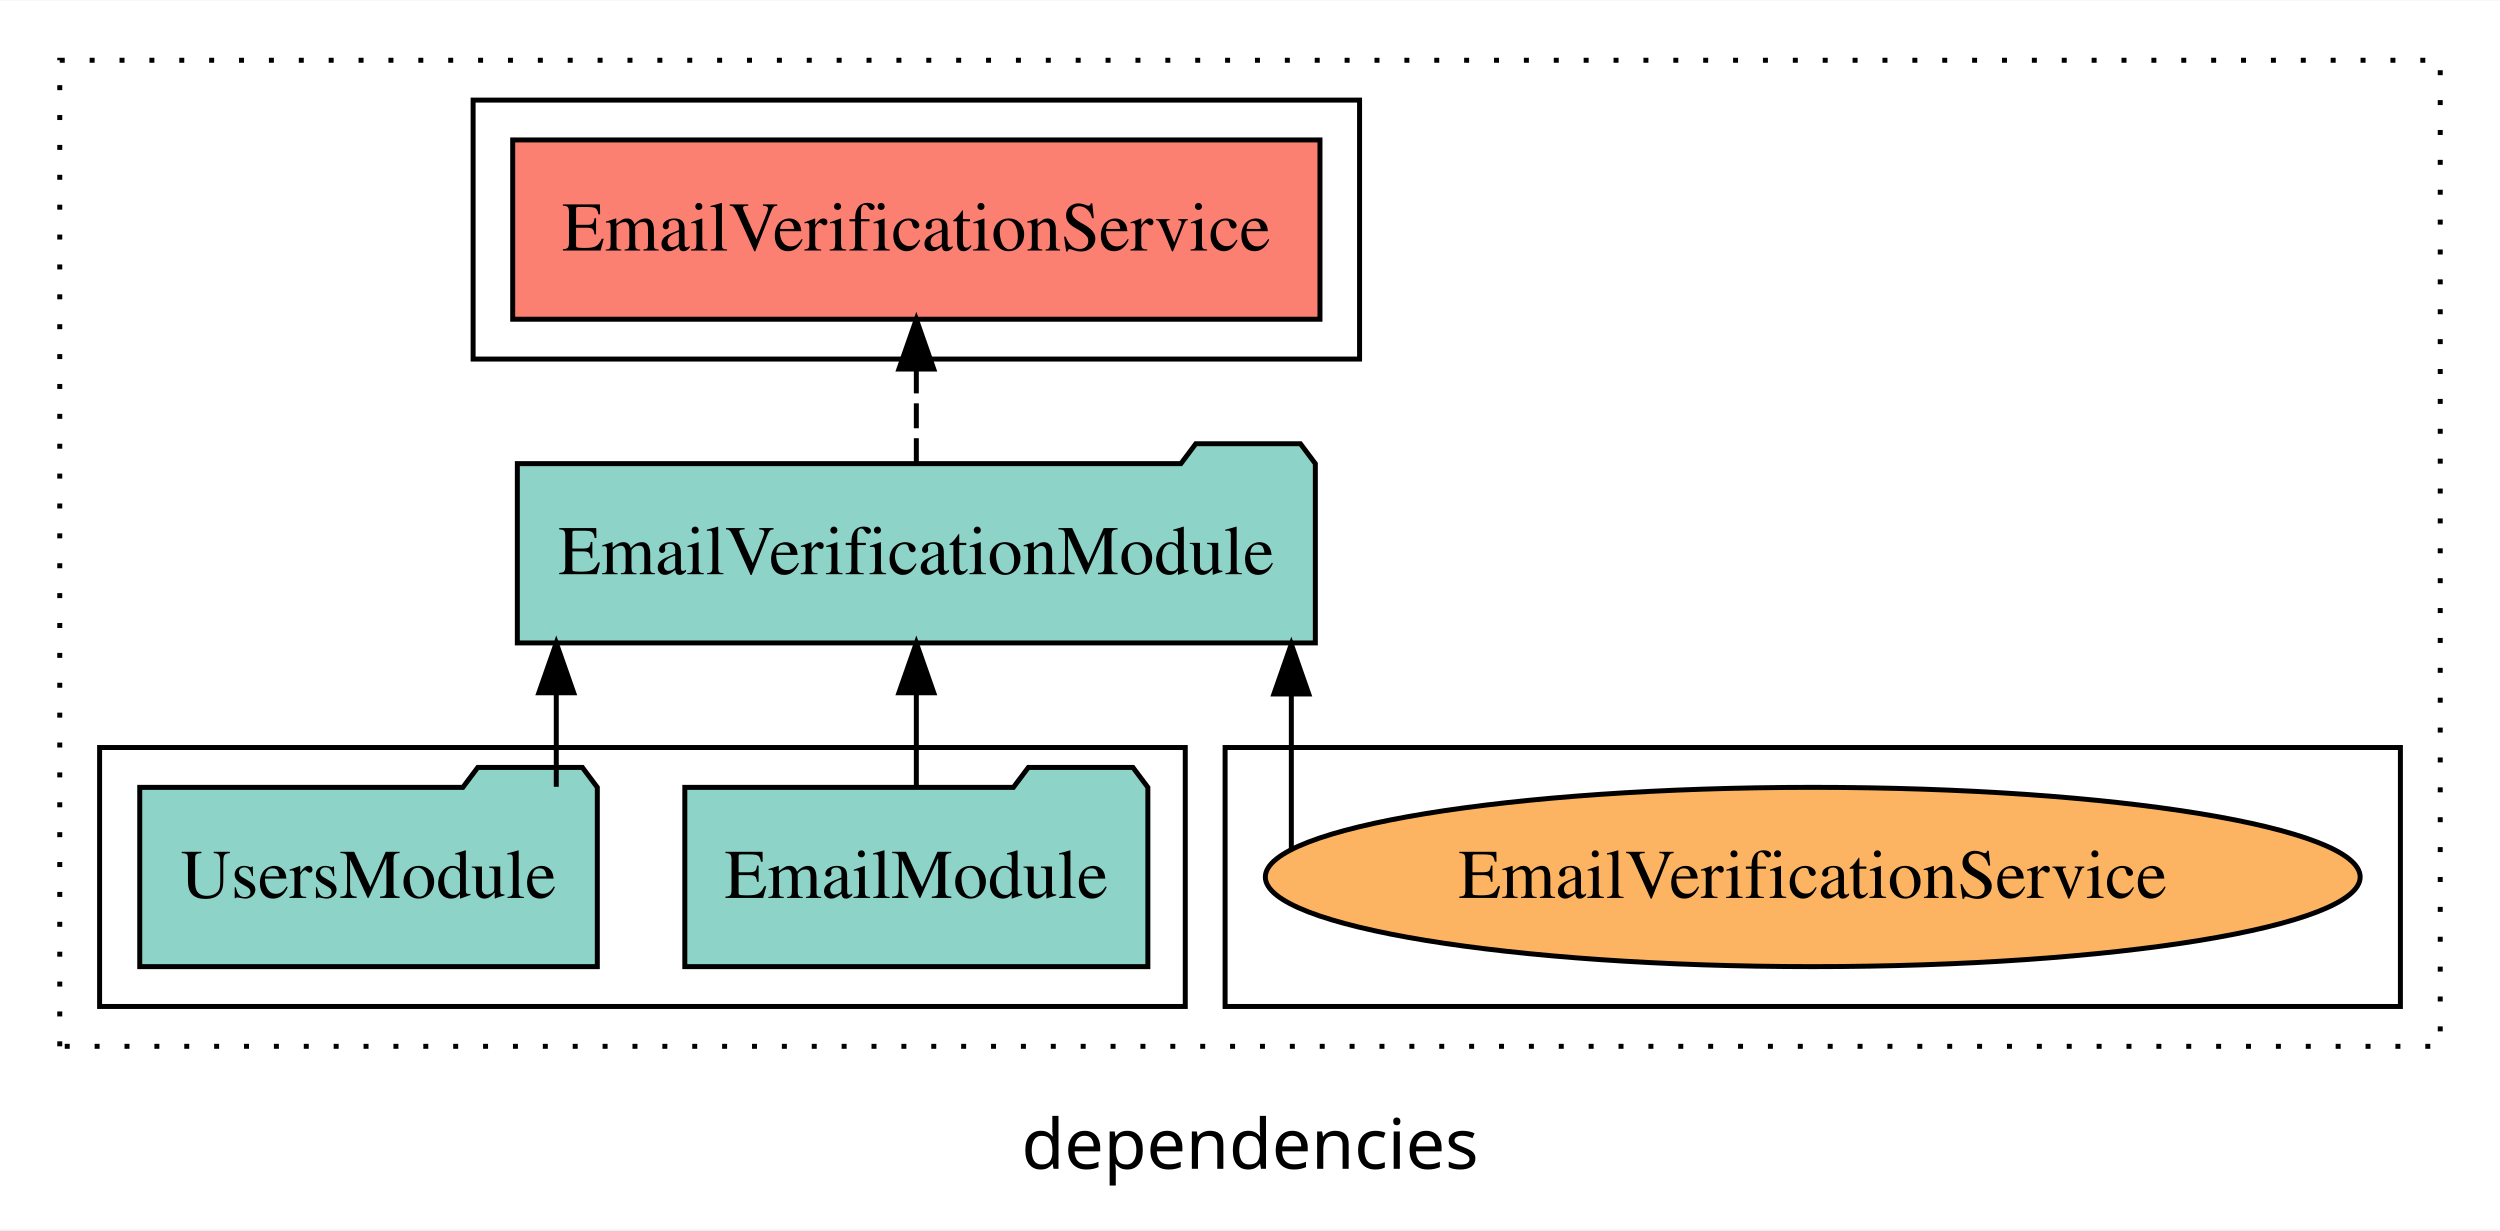
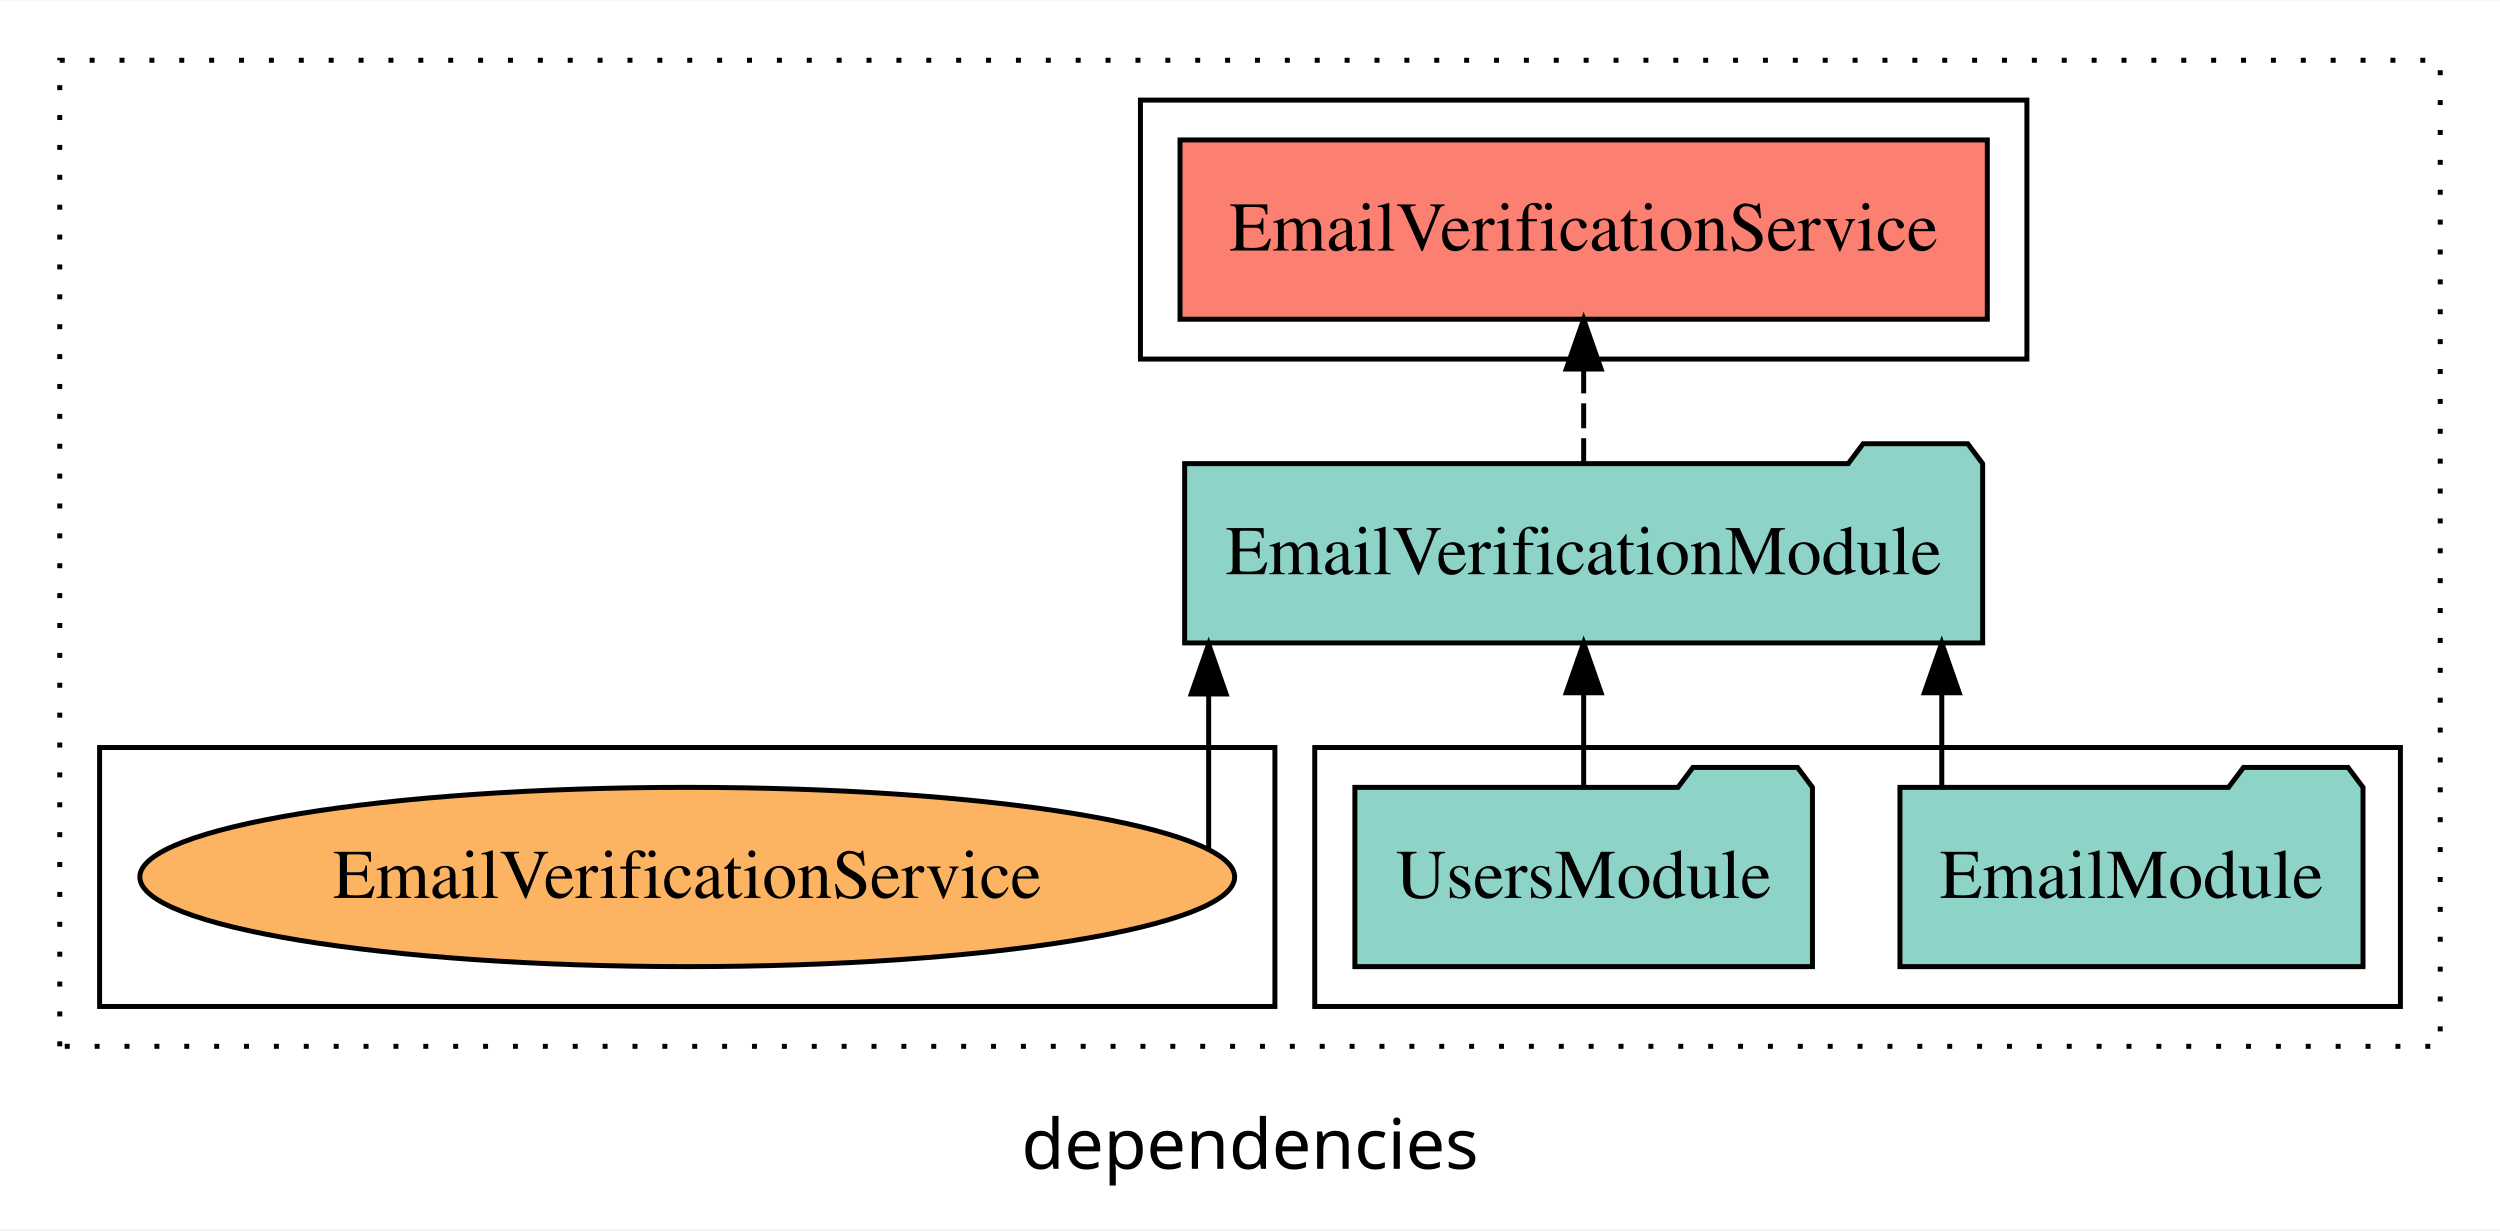
<svg xmlns="http://www.w3.org/2000/svg" width="502pt" height="247pt" viewBox="0.00 0.00 502.00 246.80">
  <g id="graph0" class="graph" transform="scale(1 1) rotate(0) translate(4 242.8)">
    <polygon fill="white" stroke="transparent" points="-4,4 -4,-242.8 498,-242.8 498,4 -4,4" />
    <text text-anchor="middle" x="247" y="-8.2" font-family="sans-serif" font-size="14.00">dependencies</text>
    <g id="clust1" class="cluster">
      <polygon fill="none" stroke="black" stroke-dasharray="1,5" points="8,-32.8 8,-230.8 486,-230.8 486,-32.8 8,-32.8" />
    </g>
-     <g id="clust6" class="cluster">
-       <polygon fill="none" stroke="black" points="242,-40.8 242,-92.8 478,-92.8 478,-40.8 242,-40.8" />
+     <g id="clust4" class="cluster">
+       <polygon fill="none" stroke="black" points="225,-170.8 225,-222.8 403,-222.8 403,-170.8 225,-170.8" />
    </g>
    <g id="clust3" class="cluster">
-       <polygon fill="none" stroke="black" points="16,-40.8 16,-92.8 234,-92.8 234,-40.8 16,-40.8" />
+       <polygon fill="none" stroke="black" points="260,-40.8 260,-92.8 478,-92.8 478,-40.8 260,-40.8" />
    </g>
-     <g id="clust4" class="cluster">
-       <polygon fill="none" stroke="black" points="91,-170.8 91,-222.8 269,-222.8 269,-170.8 91,-170.8" />
+     <g id="clust6" class="cluster">
+       <polygon fill="none" stroke="black" points="16,-40.8 16,-92.8 252,-92.8 252,-40.8 16,-40.8" />
    </g>
    <g id="node1" class="node">
-       <polygon fill="#8dd3c7" stroke="black" points="226.49,-84.8 223.49,-88.8 202.49,-88.8 199.49,-84.8 133.51,-84.8 133.51,-48.8 226.49,-48.8 226.49,-84.8" />
-       <text text-anchor="middle" x="180" y="-62.6" font-family="Times,serif" font-size="14.00">EmailModule</text>
+       <polygon fill="#8dd3c7" stroke="black" points="470.49,-84.8 467.49,-88.8 446.49,-88.8 443.49,-84.8 377.51,-84.8 377.51,-48.8 470.49,-48.8 470.49,-84.8" />
+       <text text-anchor="middle" x="424" y="-62.6" font-family="Times,serif" font-size="14.00">EmailModule</text>
    </g>
    <g id="node3" class="node">
-       <polygon fill="#8dd3c7" stroke="black" points="260.12,-149.8 257.12,-153.8 236.12,-153.8 233.12,-149.8 99.88,-149.8 99.88,-113.8 260.12,-113.8 260.12,-149.8" />
-       <text text-anchor="middle" x="180" y="-127.6" font-family="Times,serif" font-size="14.00">EmailVerificationModule</text>
+       <polygon fill="#8dd3c7" stroke="black" points="394.12,-149.8 391.12,-153.8 370.12,-153.8 367.12,-149.8 233.88,-149.8 233.88,-113.8 394.12,-113.8 394.12,-149.8" />
+       <text text-anchor="middle" x="314" y="-127.6" font-family="Times,serif" font-size="14.00">EmailVerificationModule</text>
    </g>
    <g id="edge1" class="edge">
-       <path fill="none" stroke="black" d="M180,-84.91C180,-84.91 180,-103.79 180,-103.79" />
-       <polygon fill="black" stroke="black" points="176.5,-103.79 180,-113.79 183.5,-103.79 176.5,-103.79" />
+       <path fill="none" stroke="black" d="M385.91,-84.91C385.91,-84.91 385.91,-103.79 385.91,-103.79" />
+       <polygon fill="black" stroke="black" points="382.41,-103.79 385.91,-113.79 389.41,-103.79 382.41,-103.79" />
    </g>
    <g id="node2" class="node">
-       <polygon fill="#8dd3c7" stroke="black" points="115.94,-84.8 112.94,-88.8 91.94,-88.8 88.94,-84.8 24.06,-84.8 24.06,-48.8 115.94,-48.8 115.94,-84.8" />
-       <text text-anchor="middle" x="70" y="-62.6" font-family="Times,serif" font-size="14.00">UsersModule</text>
+       <polygon fill="#8dd3c7" stroke="black" points="359.94,-84.8 356.94,-88.8 335.94,-88.8 332.94,-84.8 268.06,-84.8 268.06,-48.8 359.94,-48.8 359.94,-84.8" />
+       <text text-anchor="middle" x="314" y="-62.6" font-family="Times,serif" font-size="14.00">UsersModule</text>
    </g>
    <g id="edge2" class="edge">
-       <path fill="none" stroke="black" d="M107.7,-84.91C107.7,-84.91 107.7,-103.79 107.7,-103.79" />
-       <polygon fill="black" stroke="black" points="104.2,-103.79 107.7,-113.79 111.2,-103.79 104.2,-103.79" />
+       <path fill="none" stroke="black" d="M314,-84.91C314,-84.91 314,-103.79 314,-103.79" />
+       <polygon fill="black" stroke="black" points="310.5,-103.79 314,-113.79 317.5,-103.79 310.5,-103.79" />
    </g>
    <g id="node4" class="node">
-       <polygon fill="#fb8072" stroke="black" points="261.05,-214.8 98.95,-214.8 98.95,-178.8 261.05,-178.8 261.05,-214.8" />
-       <text text-anchor="middle" x="180" y="-192.6" font-family="Times,serif" font-size="14.00">EmailVerificationService </text>
+       <polygon fill="#fb8072" stroke="black" points="395.05,-214.8 232.95,-214.8 232.95,-178.8 395.05,-178.8 395.05,-214.8" />
+       <text text-anchor="middle" x="314" y="-192.6" font-family="Times,serif" font-size="14.00">EmailVerificationService </text>
    </g>
    <g id="edge3" class="edge">
-       <path fill="none" stroke="black" stroke-dasharray="5,2" d="M180,-149.91C180,-149.91 180,-168.79 180,-168.79" />
-       <polygon fill="black" stroke="black" points="176.5,-168.79 180,-178.79 183.5,-168.79 176.5,-168.79" />
+       <path fill="none" stroke="black" stroke-dasharray="5,2" d="M314,-149.91C314,-149.91 314,-168.79 314,-168.79" />
+       <polygon fill="black" stroke="black" points="310.5,-168.79 314,-178.79 317.5,-168.79 310.5,-168.79" />
    </g>
    <g id="node5" class="node">
-       <ellipse fill="#fdb462" stroke="black" cx="360" cy="-66.8" rx="109.92" ry="18" />
-       <text text-anchor="middle" x="360" y="-62.6" font-family="Times,serif" font-size="14.00">EmailVerificationService</text>
+       <ellipse fill="#fdb462" stroke="black" cx="134" cy="-66.8" rx="109.92" ry="18" />
+       <text text-anchor="middle" x="134" y="-62.6" font-family="Times,serif" font-size="14.00">EmailVerificationService</text>
    </g>
    <g id="edge4" class="edge">
-       <path fill="none" stroke="black" d="M255.3,-72.34C255.3,-72.34 255.3,-103.55 255.3,-103.55" />
-       <polygon fill="black" stroke="black" points="251.8,-103.55 255.3,-113.55 258.8,-103.55 251.8,-103.55" />
+       <path fill="none" stroke="black" d="M238.7,-72.34C238.7,-72.34 238.7,-103.55 238.7,-103.55" />
+       <polygon fill="black" stroke="black" points="235.2,-103.55 238.7,-113.55 242.2,-103.55 235.2,-103.55" />
    </g>
  </g>
</svg>
